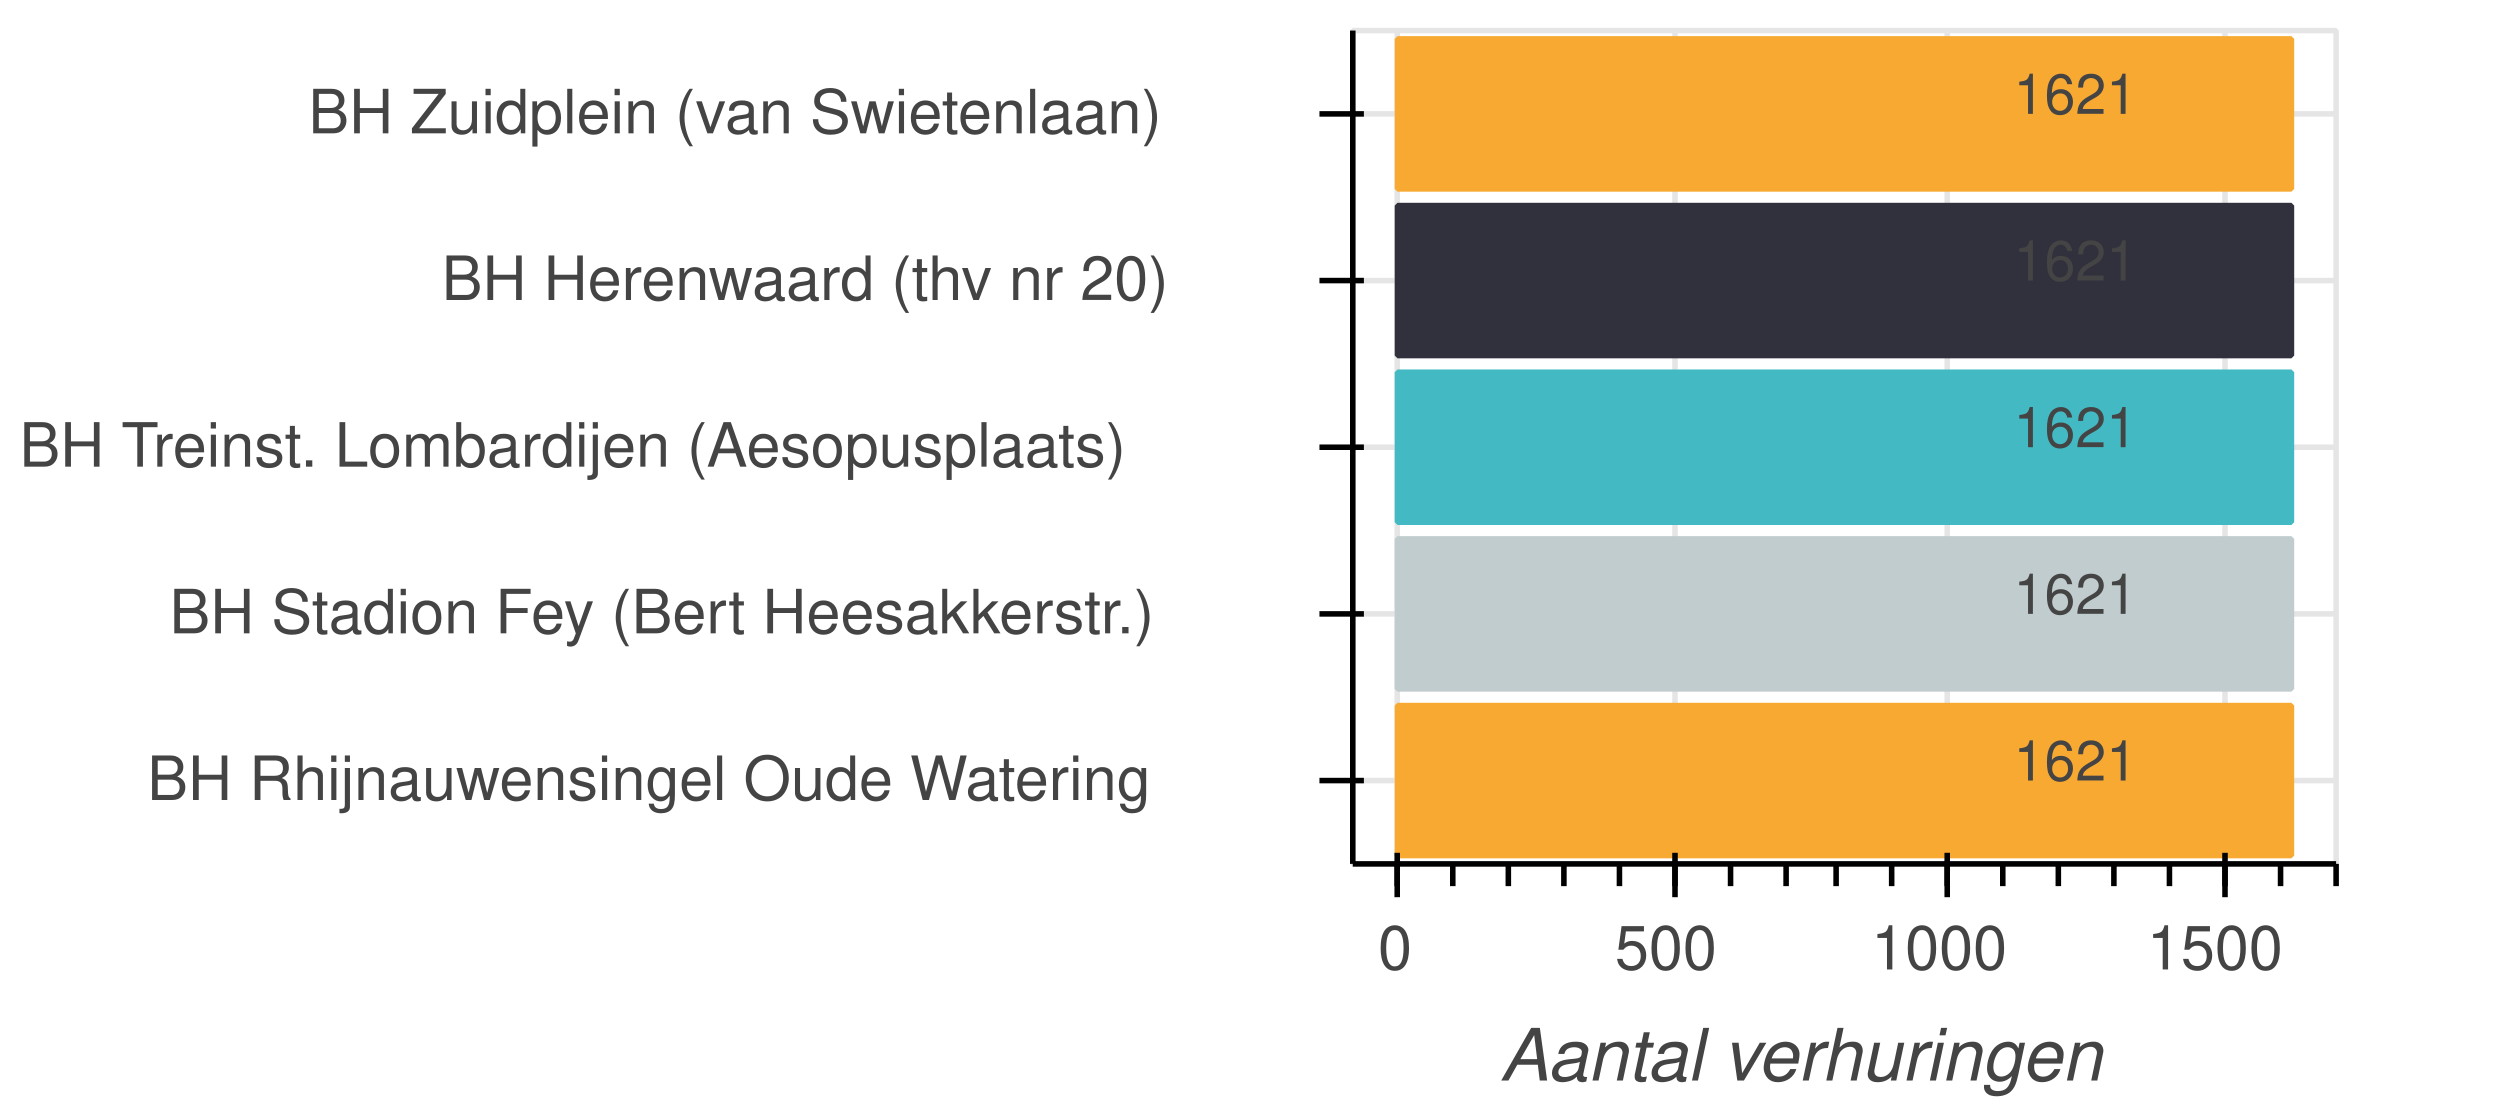
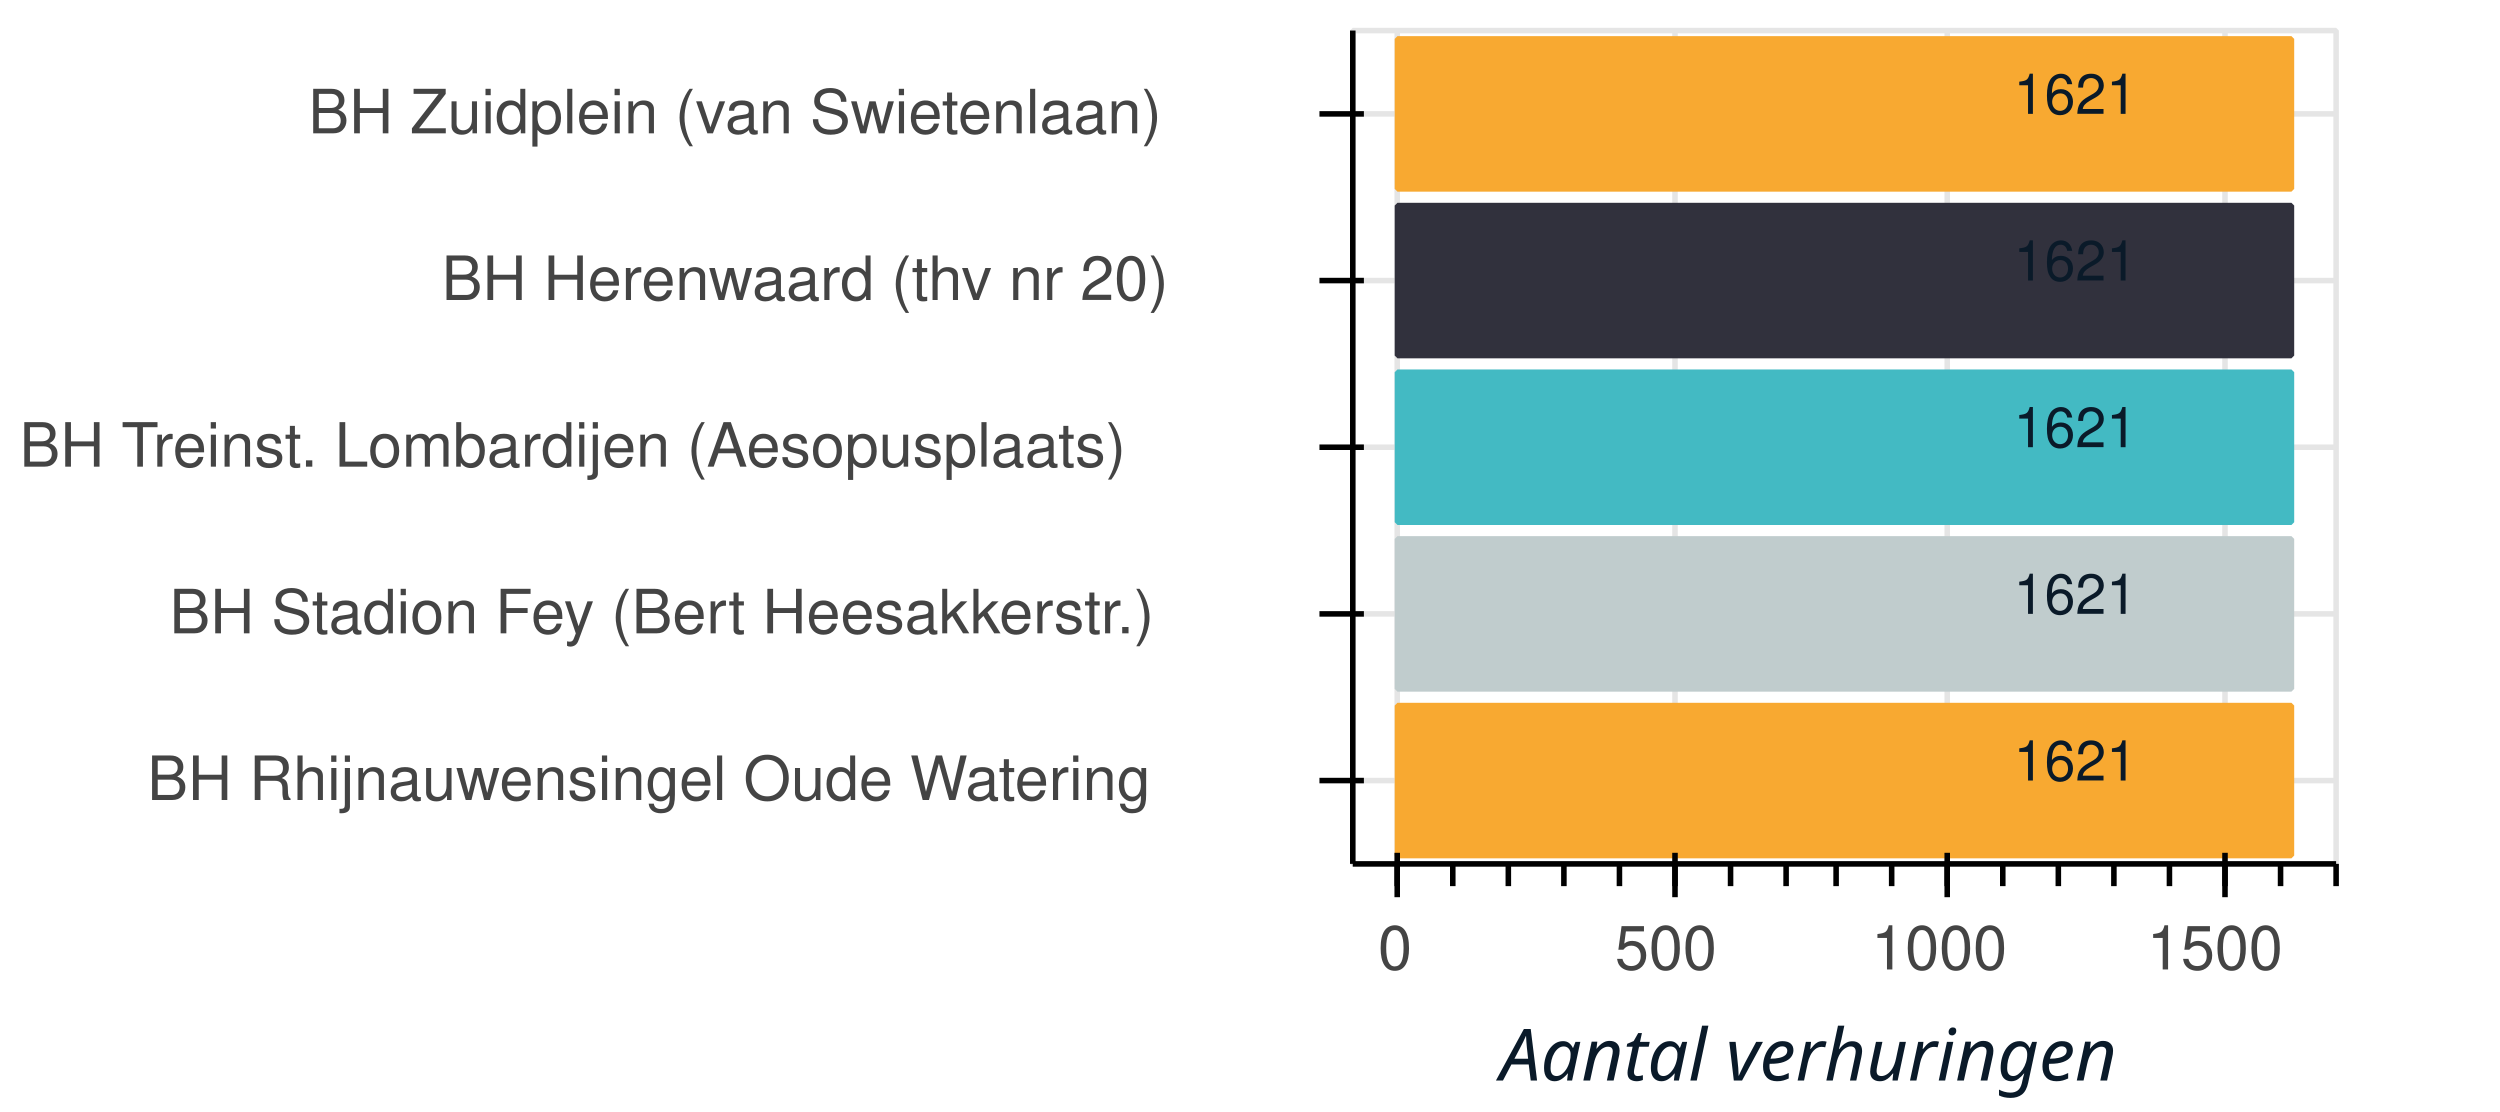
<svg xmlns="http://www.w3.org/2000/svg" version="1.1" width="450" height="200">
  <defs>
-     <clipPath id="EvTlLwUqfMST">
-       <path fill="none" stroke="none" d="M 0.5 0.5 L 450.5 0.5 L 450.5 200.5 L 0.5 200.5 L 0.5 0.5 Z M 243.5 5.5 L 420.5 5.5 L 420.5 155.5 L 243.5 155.5 L 243.5 5.5 Z" clip-rule="evenodd" />
-     </clipPath>
-     <clipPath id="wMKhTasBlSLO">
+     <clipPath id="zmkbxUyiGwCR">
      <path fill="none" stroke="none" d="M 243.5 5.5 L 420.5 5.5 L 420.5 155.5 L 243.5 155.5 L 243.5 5.5 Z" />
    </clipPath>
-     <clipPath id="yCDrIEzHiGoo">
+     <clipPath id="neZTLyGfyHoF">
      <path fill="none" stroke="none" d="M 243.5 5.5 L 420.5 5.5 L 420.5 155.5 L 243.5 155.5 L 243.5 5.5 Z" />
    </clipPath>
-     <clipPath id="SmUNhHZUbgxI">
+     <clipPath id="TSleAXyUOyBw">
      <path fill="none" stroke="none" d="M 243.5 5.5 L 420.5 5.5 L 420.5 155.5 L 243.5 155.5 L 243.5 5.5 Z" />
    </clipPath>
-     <clipPath id="PvQBThxXPGIo">
+     <clipPath id="TRXLEmDfMxOs">
      <path fill="none" stroke="none" d="M 243.5 5.5 L 420.5 5.5 L 420.5 155.5 L 243.5 155.5 L 243.5 5.5 Z" />
    </clipPath>
-     <clipPath id="cCBQKhswvPXn">
+     <clipPath id="XmgOwfGfwueU">
      <path fill="none" stroke="none" d="M 243.5 5.5 L 420.5 5.5 L 420.5 155.5 L 243.5 155.5 L 243.5 5.5 Z" />
    </clipPath>
  </defs>
-   <path fill="rgb(255,255,255)" stroke="none" paint-order="stroke" d="M 0.5 0.5 L 450.5 0.5 L 450.5 200.5 L 0.5 200.5 L 0.5 0.5 Z" fill-opacity="1" clip-path="url(#EvTlLwUqfMST)" />
-   <path fill="rgb(255,255,255)" stroke="none" paint-order="stroke" d="M 243.5 5.5 L 420.5 5.5 L 420.5 155.5 L 243.5 155.5 L 243.5 5.5 Z" fill-opacity="1" />
  <path fill="none" stroke="rgb(229,229,229)" paint-order="fill" d="M 243.5 5.5 L 420.5 5.5 L 420.5 155.5 L 243.5 155.5 L 243.5 5.5 Z" stroke-opacity="1" stroke-linejoin="bevel" stroke-miterlimit="10" />
-   <path fill="none" stroke="rgb(229,229,229)" paint-order="fill" d="M 251.5 155.5 L 251.5 5.5 M 301.5 155.5 L 301.5 5.5 M 350.5 155.5 L 350.5 5.5 M 400.5 155.5 L 400.5 5.5" stroke-opacity="1" stroke-linejoin="bevel" stroke-miterlimit="10" clip-path="url(#wMKhTasBlSLO)" />
-   <path fill="none" stroke="rgb(229,229,229)" paint-order="fill" d="M 243.5 140.5 L 420.5 140.5 M 243.5 110.5 L 420.5 110.5 M 243.5 80.5 L 420.5 80.5 M 243.5 50.5 L 420.5 50.5 M 243.5 20.5 L 420.5 20.5" stroke-opacity="1" stroke-linejoin="bevel" stroke-miterlimit="10" clip-path="url(#yCDrIEzHiGoo)" />
-   <path fill="rgb(248,169,49)" stroke="rgb(248,169,49)" paint-order="fill" d="M 251.545 127 L 412.455 127 L 412.455 154 L 251.545 154 L 251.545 127 Z" fill-opacity="1" clip-path="url(#SmUNhHZUbgxI)" stroke-opacity="1" stroke-linejoin="bevel" stroke-miterlimit="10" />
-   <path fill="rgb(192,204,205)" stroke="rgb(192,204,205)" paint-order="fill" d="M 251.545 97 L 412.455 97 L 412.455 124 L 251.545 124 L 251.545 97 Z" fill-opacity="1" clip-path="url(#SmUNhHZUbgxI)" stroke-opacity="1" stroke-linejoin="bevel" stroke-miterlimit="10" />
-   <path fill="rgb(67,186,195)" stroke="rgb(67,186,195)" paint-order="fill" d="M 251.545 67 L 412.455 67 L 412.455 94 L 251.545 94 L 251.545 67 Z" fill-opacity="1" clip-path="url(#SmUNhHZUbgxI)" stroke-opacity="1" stroke-linejoin="bevel" stroke-miterlimit="10" />
-   <path fill="rgb(49,49,61)" stroke="rgb(49,49,61)" paint-order="fill" d="M 251.545 37 L 412.455 37 L 412.455 64 L 251.545 64 L 251.545 37 Z" fill-opacity="1" clip-path="url(#SmUNhHZUbgxI)" stroke-opacity="1" stroke-linejoin="bevel" stroke-miterlimit="10" />
-   <path fill="rgb(248,169,49)" stroke="rgb(248,169,49)" paint-order="fill" d="M 251.545 7 L 412.455 7 L 412.455 34 L 251.545 34 L 251.545 7 Z" fill-opacity="1" clip-path="url(#SmUNhHZUbgxI)" stroke-opacity="1" stroke-linejoin="bevel" stroke-miterlimit="10" />
-   <g clip-path="url(#PvQBThxXPGIo)">
-     <text fill="rgb(68,68,68)" stroke="none" font-family="helvetica" font-size="10px" font-style="normal" font-weight="normal" text-decoration="normal" x="361.955" y="140" text-anchor="start" dominant-baseline="alphabetic" transform="matrix(1, 0, 0, 1, 0.5, 0.5)" fill-opacity="1">1621</text>
+   <path fill="none" stroke="rgb(229,229,229)" paint-order="fill" d="M 251.5 155.5 L 251.5 5.5 M 301.5 155.5 L 301.5 5.5 M 350.5 155.5 L 350.5 5.5 M 400.5 155.5 L 400.5 5.5" stroke-opacity="1" stroke-linejoin="bevel" stroke-miterlimit="10" clip-path="url(#zmkbxUyiGwCR)" />
+   <path fill="none" stroke="rgb(229,229,229)" paint-order="fill" d="M 243.5 140.5 L 420.5 140.5 M 243.5 110.5 L 420.5 110.5 M 243.5 80.5 L 420.5 80.5 M 243.5 50.5 L 420.5 50.5 M 243.5 20.5 L 420.5 20.5" stroke-opacity="1" stroke-linejoin="bevel" stroke-miterlimit="10" clip-path="url(#neZTLyGfyHoF)" />
+   <path fill="rgb(248,169,49)" stroke="rgb(248,169,49)" paint-order="fill" d="M 251.545 127 L 412.455 127 L 412.455 154 L 251.545 154 L 251.545 127 Z" fill-opacity="1" clip-path="url(#TSleAXyUOyBw)" stroke-opacity="1" stroke-linejoin="bevel" stroke-miterlimit="10" />
+   <path fill="rgb(192,204,205)" stroke="rgb(192,204,205)" paint-order="fill" d="M 251.545 97 L 412.455 97 L 412.455 124 L 251.545 124 L 251.545 97 Z" fill-opacity="1" clip-path="url(#TSleAXyUOyBw)" stroke-opacity="1" stroke-linejoin="bevel" stroke-miterlimit="10" />
+   <path fill="rgb(67,186,195)" stroke="rgb(67,186,195)" paint-order="fill" d="M 251.545 67 L 412.455 67 L 412.455 94 L 251.545 94 L 251.545 67 Z" fill-opacity="1" clip-path="url(#TSleAXyUOyBw)" stroke-opacity="1" stroke-linejoin="bevel" stroke-miterlimit="10" />
+   <path fill="rgb(49,49,61)" stroke="rgb(49,49,61)" paint-order="fill" d="M 251.545 37 L 412.455 37 L 412.455 64 L 251.545 64 L 251.545 37 Z" fill-opacity="1" clip-path="url(#TSleAXyUOyBw)" stroke-opacity="1" stroke-linejoin="bevel" stroke-miterlimit="10" />
+   <path fill="rgb(248,169,49)" stroke="rgb(248,169,49)" paint-order="fill" d="M 251.545 7 L 412.455 7 L 412.455 34 L 251.545 34 L 251.545 7 Z" fill-opacity="1" clip-path="url(#TSleAXyUOyBw)" stroke-opacity="1" stroke-linejoin="bevel" stroke-miterlimit="10" />
+   <g clip-path="url(#TRXLEmDfMxOs)">
+     <text fill="rgb(10,26,41)" stroke="none" font-family="helvetica" font-size="10px" font-style="normal" font-weight="normal" text-decoration="normal" x="361.955" y="140" text-anchor="start" dominant-baseline="alphabetic" transform="matrix(1, 0, 0, 1, 0.5, 0.5)" fill-opacity="1">1621</text>
  </g>
-   <g clip-path="url(#PvQBThxXPGIo)">
+   <g clip-path="url(#TRXLEmDfMxOs)">
    <text fill="none" stroke="rgb(0,0,0)" font-family="helvetica" font-size="10px" font-style="normal" font-weight="normal" text-decoration="normal" x="361.955" y="140" text-anchor="start" dominant-baseline="alphabetic" transform="matrix(1, 0, 0, 1, 0.5, 0.5)" stroke-opacity="0" stroke-miterlimit="10" stroke-dasharray="">1621</text>
  </g>
-   <g clip-path="url(#PvQBThxXPGIo)">
-     <text fill="rgb(68,68,68)" stroke="none" font-family="helvetica" font-size="10px" font-style="normal" font-weight="normal" text-decoration="normal" x="361.955" y="110" text-anchor="start" dominant-baseline="alphabetic" transform="matrix(1, 0, 0, 1, 0.5, 0.5)" fill-opacity="1">1621</text>
+   <g clip-path="url(#TRXLEmDfMxOs)">
+     <text fill="rgb(10,26,41)" stroke="none" font-family="helvetica" font-size="10px" font-style="normal" font-weight="normal" text-decoration="normal" x="361.955" y="110" text-anchor="start" dominant-baseline="alphabetic" transform="matrix(1, 0, 0, 1, 0.5, 0.5)" fill-opacity="1">1621</text>
  </g>
-   <g clip-path="url(#PvQBThxXPGIo)">
+   <g clip-path="url(#TRXLEmDfMxOs)">
    <text fill="none" stroke="rgb(0,0,0)" font-family="helvetica" font-size="10px" font-style="normal" font-weight="normal" text-decoration="normal" x="361.955" y="110" text-anchor="start" dominant-baseline="alphabetic" transform="matrix(1, 0, 0, 1, 0.5, 0.5)" stroke-opacity="0" stroke-miterlimit="10" stroke-dasharray="">1621</text>
  </g>
-   <g clip-path="url(#PvQBThxXPGIo)">
-     <text fill="rgb(68,68,68)" stroke="none" font-family="helvetica" font-size="10px" font-style="normal" font-weight="normal" text-decoration="normal" x="361.955" y="80" text-anchor="start" dominant-baseline="alphabetic" transform="matrix(1, 0, 0, 1, 0.5, 0.5)" fill-opacity="1">1621</text>
+   <g clip-path="url(#TRXLEmDfMxOs)">
+     <text fill="rgb(10,26,41)" stroke="none" font-family="helvetica" font-size="10px" font-style="normal" font-weight="normal" text-decoration="normal" x="361.955" y="80" text-anchor="start" dominant-baseline="alphabetic" transform="matrix(1, 0, 0, 1, 0.5, 0.5)" fill-opacity="1">1621</text>
  </g>
-   <g clip-path="url(#PvQBThxXPGIo)">
+   <g clip-path="url(#TRXLEmDfMxOs)">
    <text fill="none" stroke="rgb(0,0,0)" font-family="helvetica" font-size="10px" font-style="normal" font-weight="normal" text-decoration="normal" x="361.955" y="80" text-anchor="start" dominant-baseline="alphabetic" transform="matrix(1, 0, 0, 1, 0.5, 0.5)" stroke-opacity="0" stroke-miterlimit="10" stroke-dasharray="">1621</text>
  </g>
-   <g clip-path="url(#PvQBThxXPGIo)">
-     <text fill="rgb(68,68,68)" stroke="none" font-family="helvetica" font-size="10px" font-style="normal" font-weight="normal" text-decoration="normal" x="361.955" y="50" text-anchor="start" dominant-baseline="alphabetic" transform="matrix(1, 0, 0, 1, 0.5, 0.5)" fill-opacity="1">1621</text>
+   <g clip-path="url(#TRXLEmDfMxOs)">
+     <text fill="rgb(10,26,41)" stroke="none" font-family="helvetica" font-size="10px" font-style="normal" font-weight="normal" text-decoration="normal" x="361.955" y="50" text-anchor="start" dominant-baseline="alphabetic" transform="matrix(1, 0, 0, 1, 0.5, 0.5)" fill-opacity="1">1621</text>
  </g>
-   <g clip-path="url(#PvQBThxXPGIo)">
+   <g clip-path="url(#TRXLEmDfMxOs)">
    <text fill="none" stroke="rgb(0,0,0)" font-family="helvetica" font-size="10px" font-style="normal" font-weight="normal" text-decoration="normal" x="361.955" y="50" text-anchor="start" dominant-baseline="alphabetic" transform="matrix(1, 0, 0, 1, 0.5, 0.5)" stroke-opacity="0" stroke-miterlimit="10" stroke-dasharray="">1621</text>
  </g>
-   <g clip-path="url(#PvQBThxXPGIo)">
-     <text fill="rgb(68,68,68)" stroke="none" font-family="helvetica" font-size="10px" font-style="normal" font-weight="normal" text-decoration="normal" x="361.955" y="20" text-anchor="start" dominant-baseline="alphabetic" transform="matrix(1, 0, 0, 1, 0.5, 0.5)" fill-opacity="1">1621</text>
+   <g clip-path="url(#TRXLEmDfMxOs)">
+     <text fill="rgb(10,26,41)" stroke="none" font-family="helvetica" font-size="10px" font-style="normal" font-weight="normal" text-decoration="normal" x="361.955" y="20" text-anchor="start" dominant-baseline="alphabetic" transform="matrix(1, 0, 0, 1, 0.5, 0.5)" fill-opacity="1">1621</text>
  </g>
-   <g clip-path="url(#PvQBThxXPGIo)">
+   <g clip-path="url(#TRXLEmDfMxOs)">
    <text fill="none" stroke="rgb(0,0,0)" font-family="helvetica" font-size="10px" font-style="normal" font-weight="normal" text-decoration="normal" x="361.955" y="20" text-anchor="start" dominant-baseline="alphabetic" transform="matrix(1, 0, 0, 1, 0.5, 0.5)" stroke-opacity="0" stroke-miterlimit="10" stroke-dasharray="">1621</text>
  </g>
  <path fill="none" stroke="rgb(0,0,0)" paint-order="fill" d="M 243.5 155.5 L 420.5 155.5" stroke-opacity="1" stroke-linejoin="bevel" stroke-miterlimit="10" />
  <path fill="none" stroke="rgb(0,0,0)" paint-order="fill" d="M 251.5 161.5 L 251.5 153.5 M 301.5 161.5 L 301.5 153.5 M 350.5 161.5 L 350.5 153.5 M 400.5 161.5 L 400.5 153.5" stroke-opacity="1" stroke-linejoin="bevel" stroke-miterlimit="10" />
  <path fill="none" stroke="rgb(0,0,0)" paint-order="fill" d="M 251.5 159.5 L 251.5 155.5 M 261.5 159.5 L 261.5 155.5 M 271.5 159.5 L 271.5 155.5 M 281.5 159.5 L 281.5 155.5 M 291.5 159.5 L 291.5 155.5 M 301.5 159.5 L 301.5 155.5 M 311.5 159.5 L 311.5 155.5 M 321.5 159.5 L 321.5 155.5 M 330.5 159.5 L 330.5 155.5 M 340.5 159.5 L 340.5 155.5 M 350.5 159.5 L 350.5 155.5 M 360.5 159.5 L 360.5 155.5 M 370.5 159.5 L 370.5 155.5 M 380.5 159.5 L 380.5 155.5 M 390.5 159.5 L 390.5 155.5 M 400.5 159.5 L 400.5 155.5 M 410.5 159.5 L 410.5 155.5 M 420.5 159.5 L 420.5 155.5" stroke-opacity="1" stroke-linejoin="bevel" stroke-miterlimit="10" />
  <text fill="rgb(68,68,68)" stroke="none" font-family="helvetica" font-size="11px" font-style="normal" font-weight="normal" text-decoration="normal" x="247.545" y="174" text-anchor="start" dominant-baseline="alphabetic" transform="matrix(1, 0, 0, 1, 0.5, 0.5)" fill-opacity="1">0</text>
  <text fill="none" stroke="rgb(0,0,0)" font-family="helvetica" font-size="11px" font-style="normal" font-weight="normal" text-decoration="normal" x="247.545" y="174" text-anchor="start" dominant-baseline="alphabetic" transform="matrix(1, 0, 0, 1, 0.5, 0.5)" stroke-opacity="0" stroke-linejoin="bevel" stroke-miterlimit="10">0</text>
  <text fill="rgb(68,68,68)" stroke="none" font-family="helvetica" font-size="11px" font-style="normal" font-weight="normal" text-decoration="normal" x="290.178" y="174" text-anchor="start" dominant-baseline="alphabetic" transform="matrix(1, 0, 0, 1, 0.5, 0.5)" fill-opacity="1">500</text>
  <text fill="none" stroke="rgb(0,0,0)" font-family="helvetica" font-size="11px" font-style="normal" font-weight="normal" text-decoration="normal" x="290.178" y="174" text-anchor="start" dominant-baseline="alphabetic" transform="matrix(1, 0, 0, 1, 0.5, 0.5)" stroke-opacity="0" stroke-linejoin="bevel" stroke-miterlimit="10">500</text>
  <text fill="rgb(68,68,68)" stroke="none" font-family="helvetica" font-size="11px" font-style="normal" font-weight="normal" text-decoration="normal" x="336.311" y="174" text-anchor="start" dominant-baseline="alphabetic" transform="matrix(1, 0, 0, 1, 0.5, 0.5)" fill-opacity="1">1000</text>
  <text fill="none" stroke="rgb(0,0,0)" font-family="helvetica" font-size="11px" font-style="normal" font-weight="normal" text-decoration="normal" x="336.311" y="174" text-anchor="start" dominant-baseline="alphabetic" transform="matrix(1, 0, 0, 1, 0.5, 0.5)" stroke-opacity="0" stroke-linejoin="bevel" stroke-miterlimit="10">1000</text>
  <text fill="rgb(68,68,68)" stroke="none" font-family="helvetica" font-size="11px" font-style="normal" font-weight="normal" text-decoration="normal" x="385.943" y="174" text-anchor="start" dominant-baseline="alphabetic" transform="matrix(1, 0, 0, 1, 0.5, 0.5)" fill-opacity="1">1500</text>
  <text fill="none" stroke="rgb(0,0,0)" font-family="helvetica" font-size="11px" font-style="normal" font-weight="normal" text-decoration="normal" x="385.943" y="174" text-anchor="start" dominant-baseline="alphabetic" transform="matrix(1, 0, 0, 1, 0.5, 0.5)" stroke-opacity="0" stroke-linejoin="bevel" stroke-miterlimit="10">1500</text>
-   <text fill="rgb(68,68,68)" stroke="none" font-family="helvetica" font-size="13px" font-style="italic" font-weight="normal" text-decoration="normal" x="269.5" y="194" text-anchor="start" dominant-baseline="alphabetic" transform="matrix(1, 0, 0, 1, 0.5, 0.5)" fill-opacity="1">Aantal verhuringen</text>
-   <text fill="none" stroke="rgb(0,0,0)" font-family="helvetica" font-size="13px" font-style="italic" font-weight="normal" text-decoration="normal" x="269.5" y="194" text-anchor="start" dominant-baseline="alphabetic" transform="matrix(1, 0, 0, 1, 0.5, 0.5)" stroke-opacity="0" stroke-linejoin="bevel" stroke-miterlimit="10">Aantal verhuringen</text>
+   <text fill="rgb(10,26,41)" stroke="none" font-family="Poppins" font-size="13px" font-style="italic" font-weight="normal" text-decoration="normal" x="269.5" y="194" text-anchor="start" dominant-baseline="alphabetic" transform="matrix(1, 0, 0, 1, 0.5, 0.5)" fill-opacity="1">Aantal verhuringen</text>
+   <text fill="none" stroke="rgb(0,0,0)" font-family="Poppins" font-size="13px" font-style="italic" font-weight="normal" text-decoration="normal" x="269.5" y="194" text-anchor="start" dominant-baseline="alphabetic" transform="matrix(1, 0, 0, 1, 0.5, 0.5)" stroke-opacity="0" stroke-linejoin="bevel" stroke-miterlimit="10">Aantal verhuringen</text>
  <path fill="none" stroke="rgb(0,0,0)" paint-order="fill" d="M 243.5 155.5 L 243.5 5.5" stroke-opacity="1" stroke-linejoin="bevel" stroke-miterlimit="10" />
  <path fill="none" stroke="rgb(0,0,0)" paint-order="fill" d="M 237.5 140.5 L 245.5 140.5 M 237.5 110.5 L 245.5 110.5 M 237.5 80.5 L 245.5 80.5 M 237.5 50.5 L 245.5 50.5 M 237.5 20.5 L 245.5 20.5" stroke-opacity="1" stroke-linejoin="bevel" stroke-miterlimit="10" />
  <path fill="none" stroke="rgb(0,0,0)" paint-order="fill" d="" stroke-opacity="1" stroke-linejoin="bevel" stroke-miterlimit="10" />
  <text fill="rgb(68,68,68)" stroke="none" font-family="helvetica" font-size="11px" font-style="normal" font-weight="normal" text-decoration="normal" x="26" y="143.5" text-anchor="start" dominant-baseline="alphabetic" transform="matrix(1, 0, 0, 1, 0.5, 0.5)" fill-opacity="1">BH Rhijnauwensingel Oude Watering</text>
  <text fill="none" stroke="rgb(0,0,0)" font-family="helvetica" font-size="11px" font-style="normal" font-weight="normal" text-decoration="normal" x="26" y="143.5" text-anchor="start" dominant-baseline="alphabetic" transform="matrix(1, 0, 0, 1, 0.5, 0.5)" stroke-opacity="0" stroke-linejoin="bevel" stroke-miterlimit="10">BH Rhijnauwensingel Oude Watering</text>
  <text fill="rgb(68,68,68)" stroke="none" font-family="helvetica" font-size="11px" font-style="normal" font-weight="normal" text-decoration="normal" x="30" y="113.5" text-anchor="start" dominant-baseline="alphabetic" transform="matrix(1, 0, 0, 1, 0.5, 0.5)" fill-opacity="1">BH Stadion Fey (Bert Heesakkerstr.)</text>
  <text fill="none" stroke="rgb(0,0,0)" font-family="helvetica" font-size="11px" font-style="normal" font-weight="normal" text-decoration="normal" x="30" y="113.5" text-anchor="start" dominant-baseline="alphabetic" transform="matrix(1, 0, 0, 1, 0.5, 0.5)" stroke-opacity="0" stroke-linejoin="bevel" stroke-miterlimit="10">BH Stadion Fey (Bert Heesakkerstr.)</text>
  <text fill="rgb(68,68,68)" stroke="none" font-family="helvetica" font-size="11px" font-style="normal" font-weight="normal" text-decoration="normal" x="3" y="83.5" text-anchor="start" dominant-baseline="alphabetic" transform="matrix(1, 0, 0, 1, 0.5, 0.5)" fill-opacity="1">BH Treinst. Lombardijen (Aesopusplaats)</text>
  <text fill="none" stroke="rgb(0,0,0)" font-family="helvetica" font-size="11px" font-style="normal" font-weight="normal" text-decoration="normal" x="3" y="83.5" text-anchor="start" dominant-baseline="alphabetic" transform="matrix(1, 0, 0, 1, 0.5, 0.5)" stroke-opacity="0" stroke-linejoin="bevel" stroke-miterlimit="10">BH Treinst. Lombardijen (Aesopusplaats)</text>
  <text fill="rgb(68,68,68)" stroke="none" font-family="helvetica" font-size="11px" font-style="normal" font-weight="normal" text-decoration="normal" x="79" y="53.5" text-anchor="start" dominant-baseline="alphabetic" transform="matrix(1, 0, 0, 1, 0.5, 0.5)" fill-opacity="1">BH Herenwaard (thv nr 20)</text>
  <text fill="none" stroke="rgb(0,0,0)" font-family="helvetica" font-size="11px" font-style="normal" font-weight="normal" text-decoration="normal" x="79" y="53.5" text-anchor="start" dominant-baseline="alphabetic" transform="matrix(1, 0, 0, 1, 0.5, 0.5)" stroke-opacity="0" stroke-linejoin="bevel" stroke-miterlimit="10">BH Herenwaard (thv nr 20)</text>
  <text fill="rgb(68,68,68)" stroke="none" font-family="helvetica" font-size="11px" font-style="normal" font-weight="normal" text-decoration="normal" x="55" y="23.5" text-anchor="start" dominant-baseline="alphabetic" transform="matrix(1, 0, 0, 1, 0.5, 0.5)" fill-opacity="1">BH Zuidplein (van Swietenlaan)</text>
  <text fill="none" stroke="rgb(0,0,0)" font-family="helvetica" font-size="11px" font-style="normal" font-weight="normal" text-decoration="normal" x="55" y="23.5" text-anchor="start" dominant-baseline="alphabetic" transform="matrix(1, 0, 0, 1, 0.5, 0.5)" stroke-opacity="0" stroke-linejoin="bevel" stroke-miterlimit="10">BH Zuidplein (van Swietenlaan)</text>
</svg>
